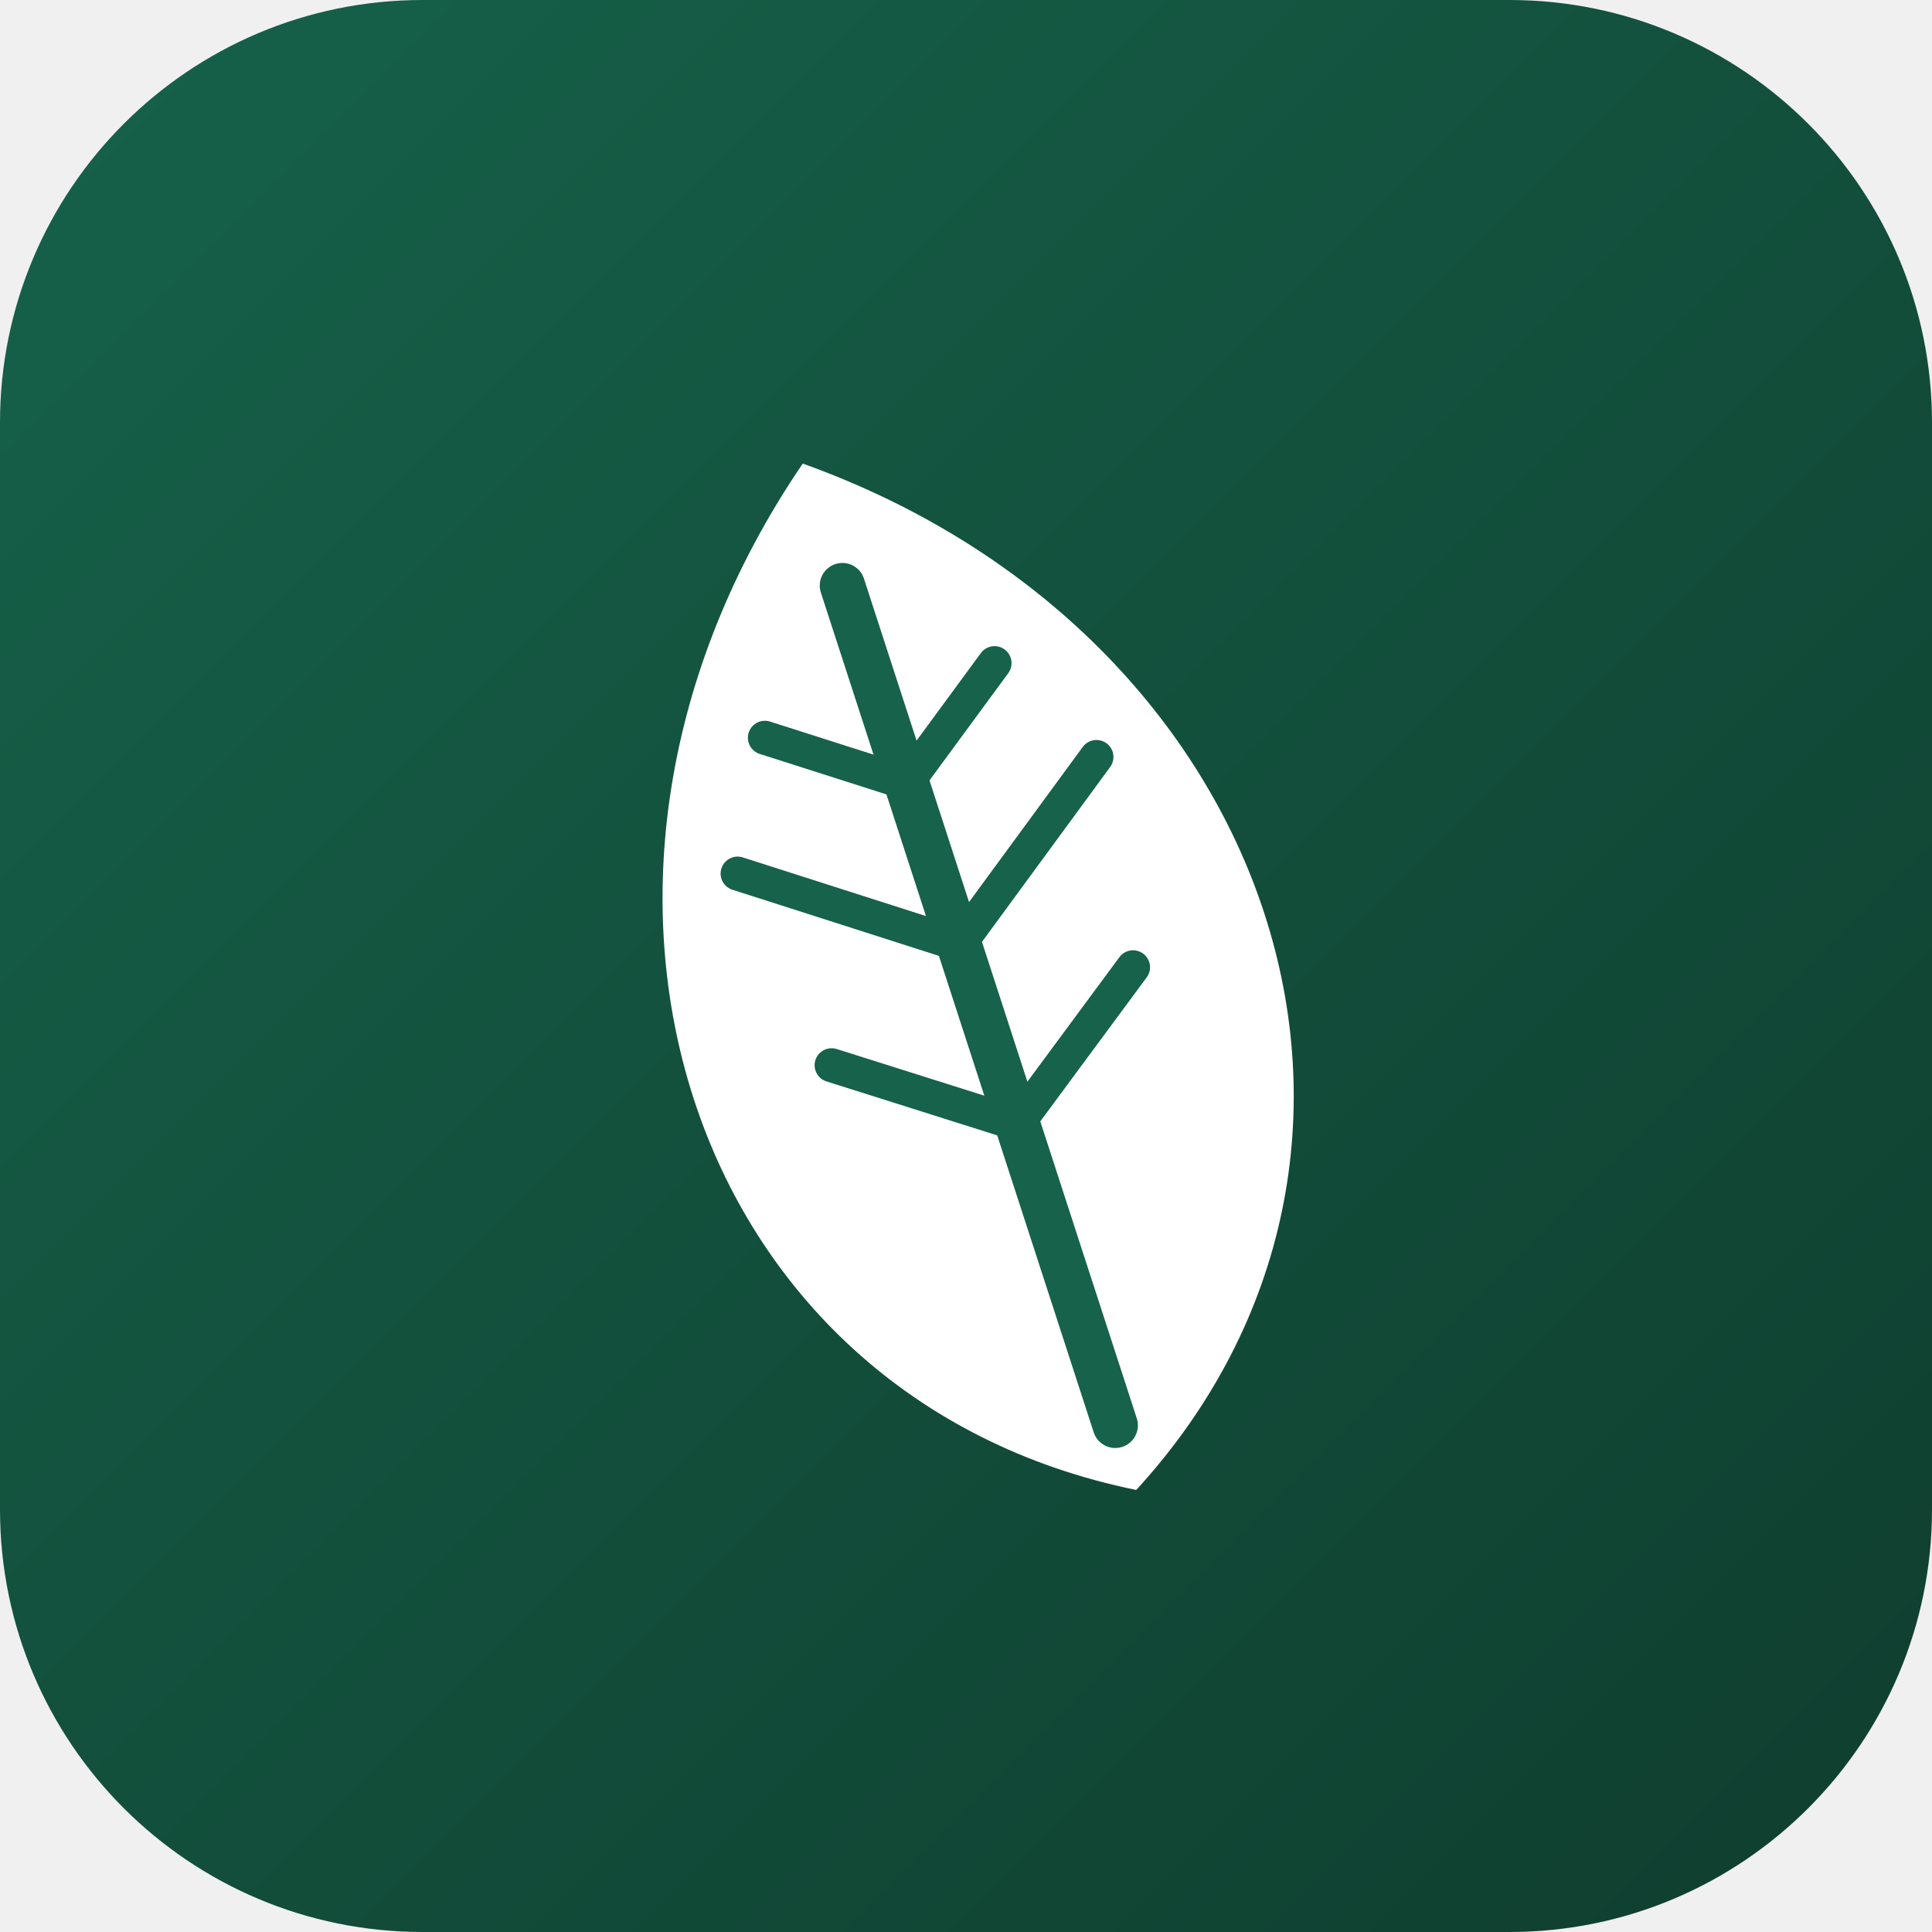
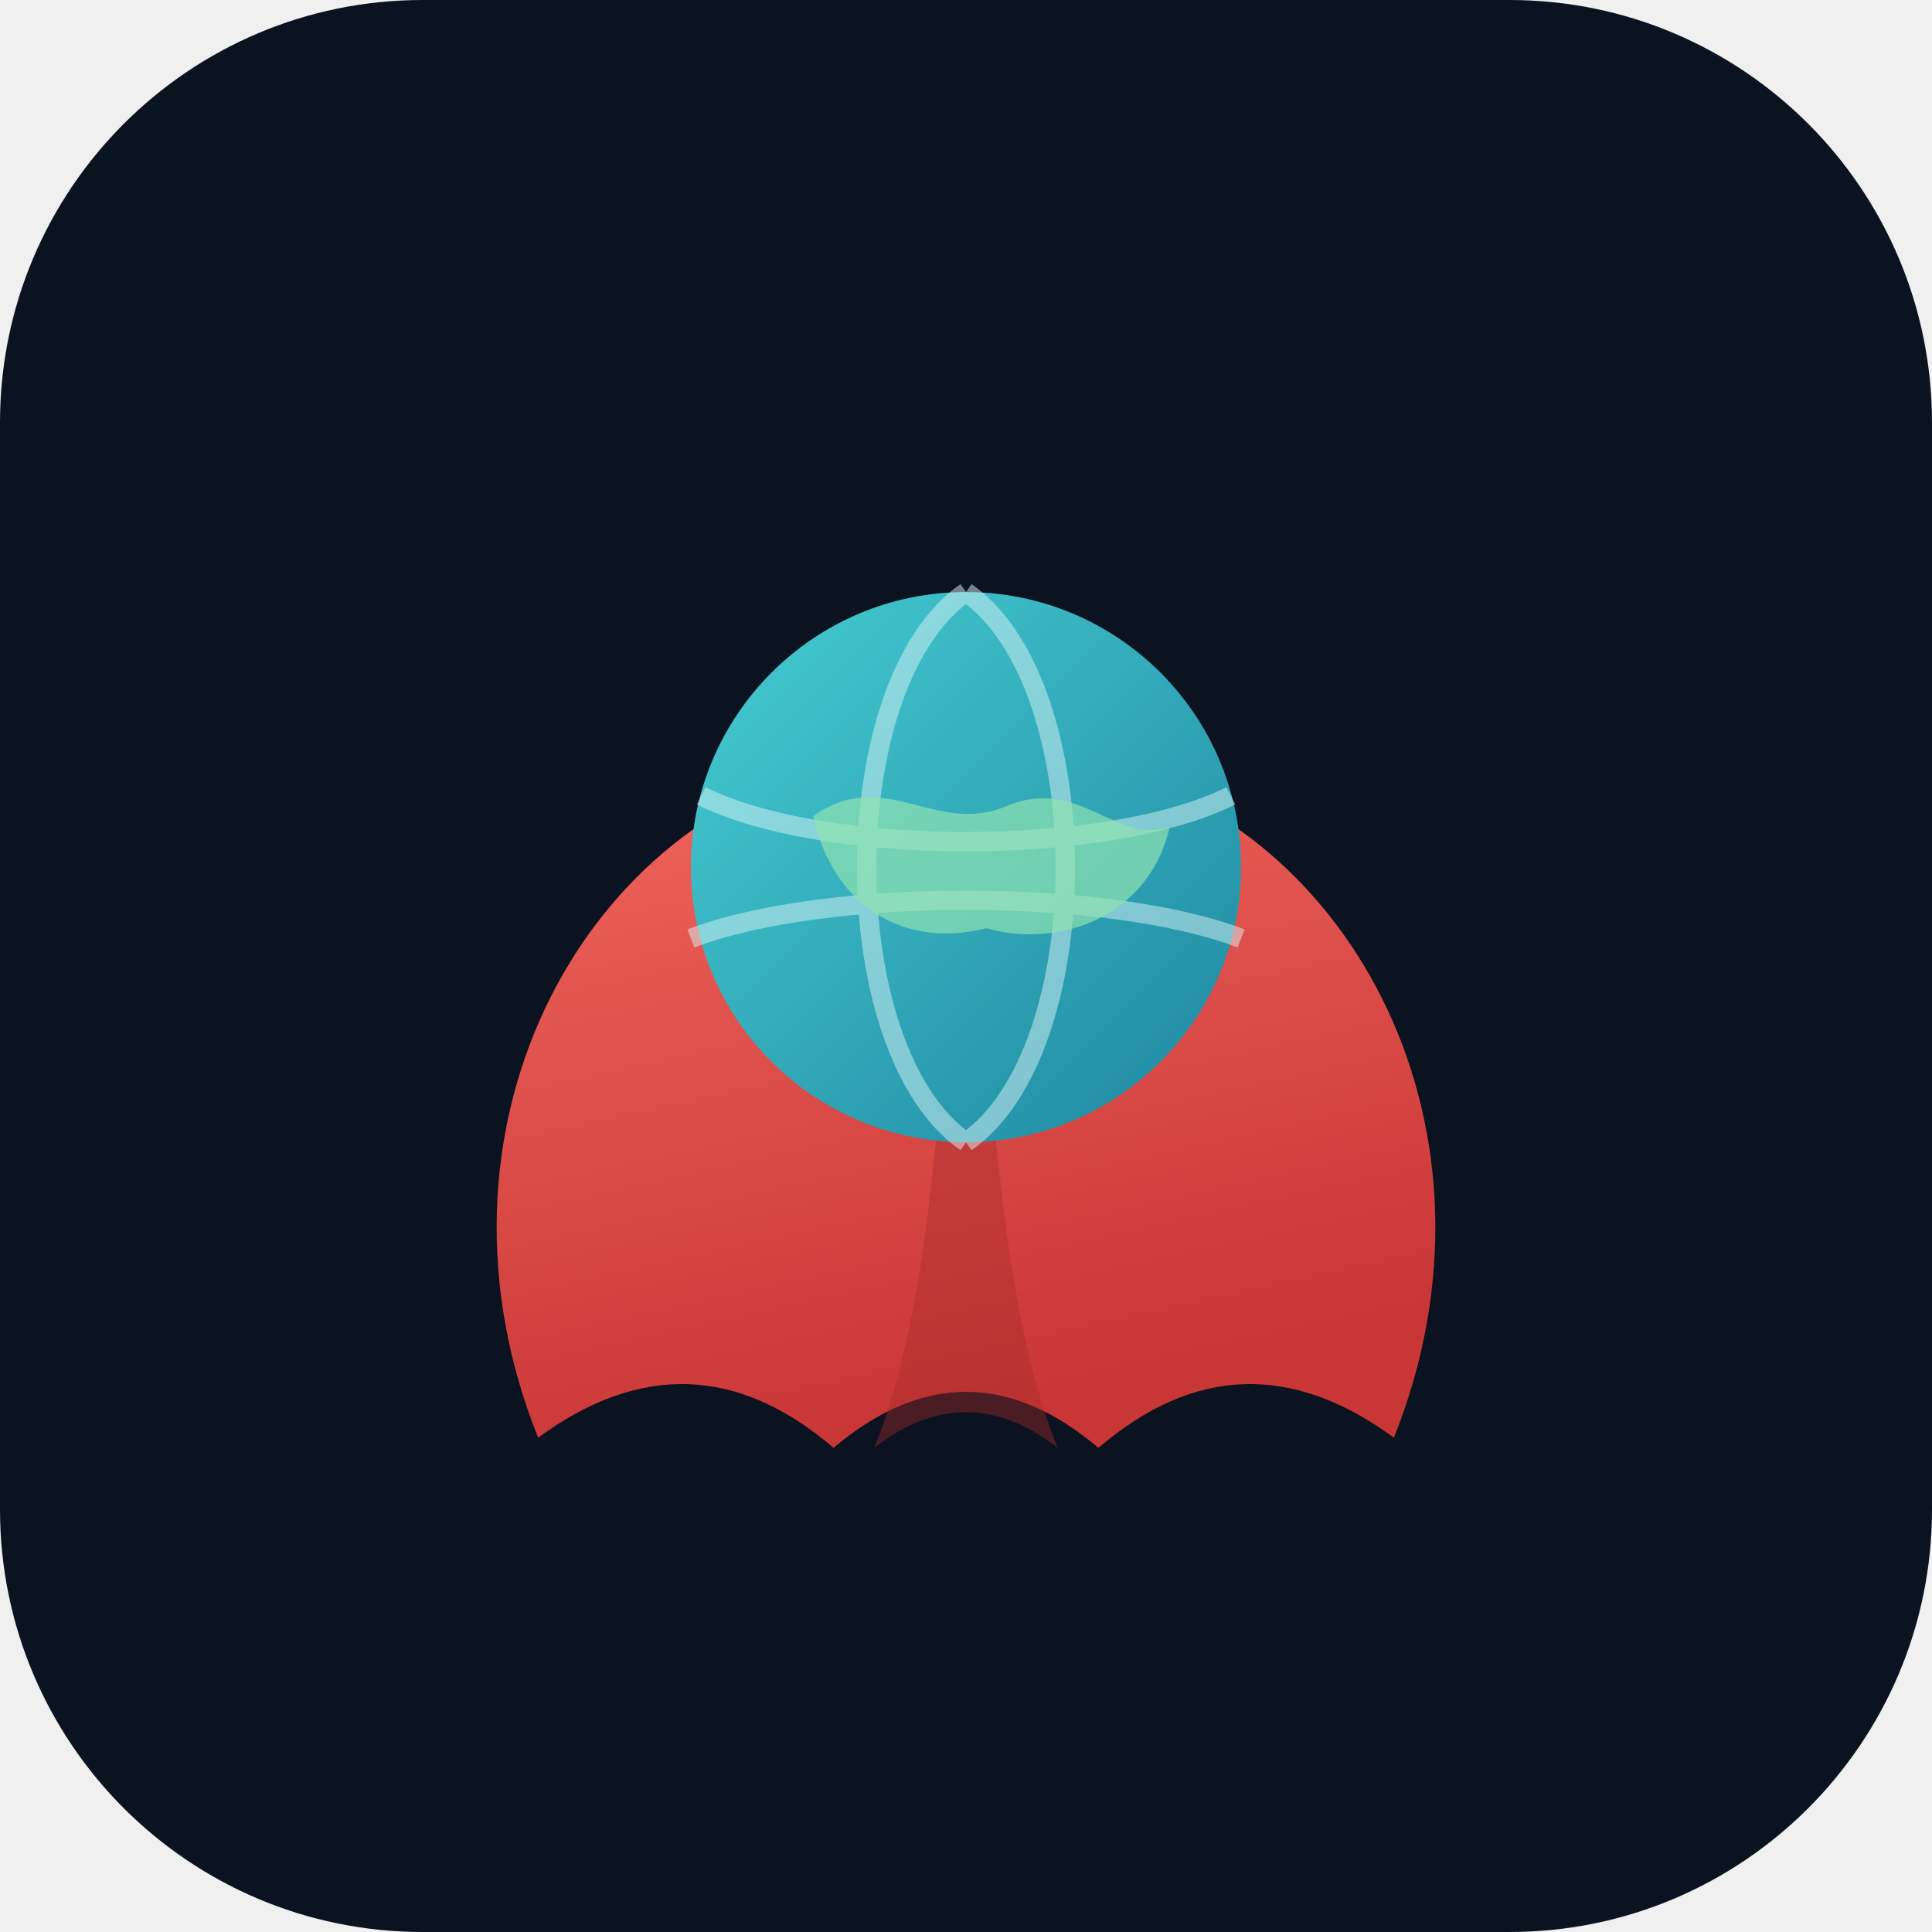
- <svg xmlns="http://www.w3.org/2000/svg" viewBox="0 0 512 512" role="img" aria-label="Briefing">
+ <svg xmlns="http://www.w3.org/2000/svg" viewBox="0 0 512 512">
+   <rect width="512" height="512" rx="112" fill="#0b1220" />
  <defs>
-     <linearGradient id="bg" x1="0" y1="0" x2="1" y2="1">
-       <stop offset="0" stop-color="#16624a" />
-       <stop offset="1" stop-color="#0f3d2e" />
+     <linearGradient id="cape" x1="0" y1="0" x2="0.3" y2="1">
+       <stop offset="0" stop-color="#f0665d" />
+       <stop offset="1" stop-color="#c93636" />
+     </linearGradient>
+     <linearGradient id="globe" x1="0" y1="0" x2="1" y2="1">
+       <stop offset="0" stop-color="#45cdd2" />
+       <stop offset="1" stop-color="#1f86a0" />
    </linearGradient>
  </defs>
-   <rect x="0" y="0" width="512" height="512" rx="112" fill="url(#bg)" />
-   <g transform="rotate(-18 256 256)">
-     <path d="M256 402 C150 342 150 198 256 116 C362 198 362 342 256 402 Z" fill="#ffffff" />
-     <path d="M256 384 L256 150" stroke="#16624a" stroke-width="12" stroke-linecap="round" />
-     <path d="M256 250 L206 214 M256 250 L306 214 M256 300 L214 270 M256 300 L298 270 M256 205 L224 182 M256 205 L288 182" stroke="#16624a" stroke-width="9" stroke-linecap="round" fill="none" />
+   <g transform="translate(94,84) scale(2.7)">
+     <path d="M47 44 C22 50 6 80 18 110 Q33 99 47 111 Q60 100 73 111 Q87 99 102 110 C114 80 98 50 73 44 C66 54 54 54 47 44 Z" fill="url(#cape)" />
+     <path d="M60 52 C57 76 57 96 51 111 Q60 104 69 111 C63 96 63 76 60 52 Z" fill="#a82a2a" opacity=".4" />
+     <circle cx="60" cy="54" r="27" fill="url(#globe)" />
+     <path d="M34 47 C46 53 74 53 86 47 M33 61 C46 56 74 56 87 61 M60 27 C47 36 47 72 60 81 M60 27 C73 36 73 72 60 81" fill="none" stroke="#daf4f6" stroke-width="1.9" opacity=".5" />
+     <path d="M45 49 C52 44 57 51 64 48 C71 45 75 52 80 50 C78 59 69 62 62 60 C54 62 47 58 45 49 Z" fill="#8fe3b0" opacity=".7" />
  </g>
</svg>
